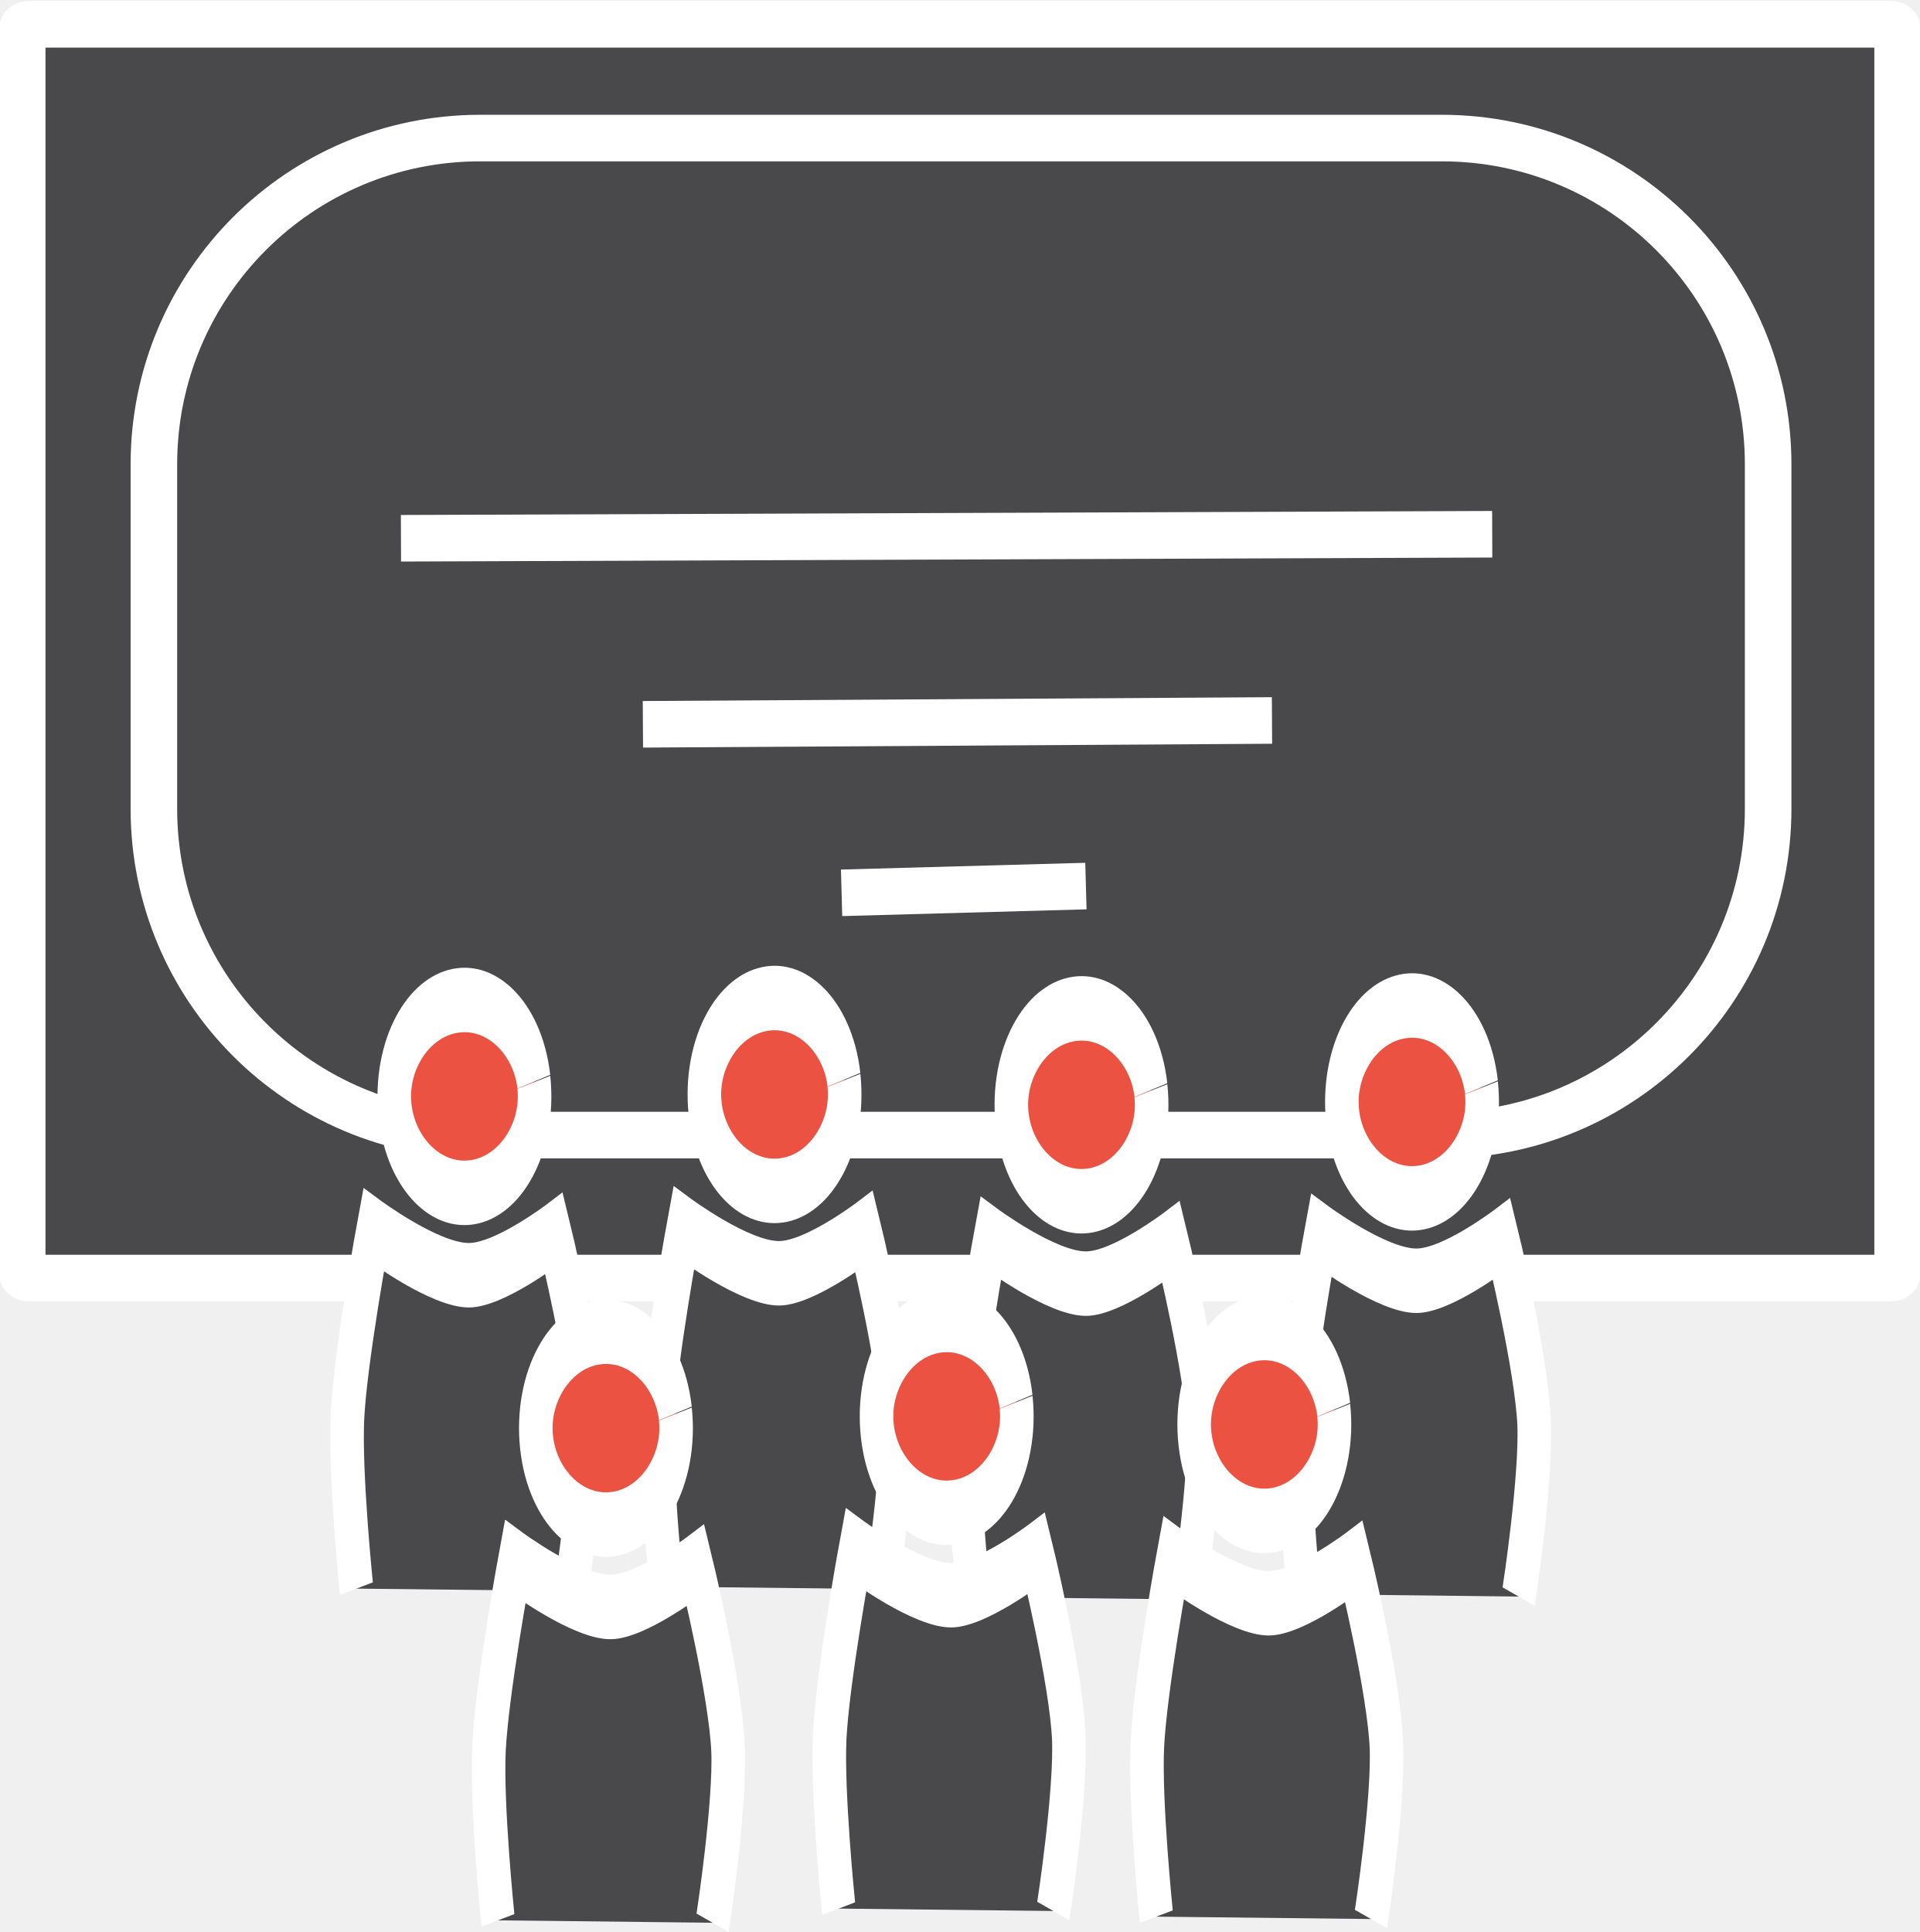
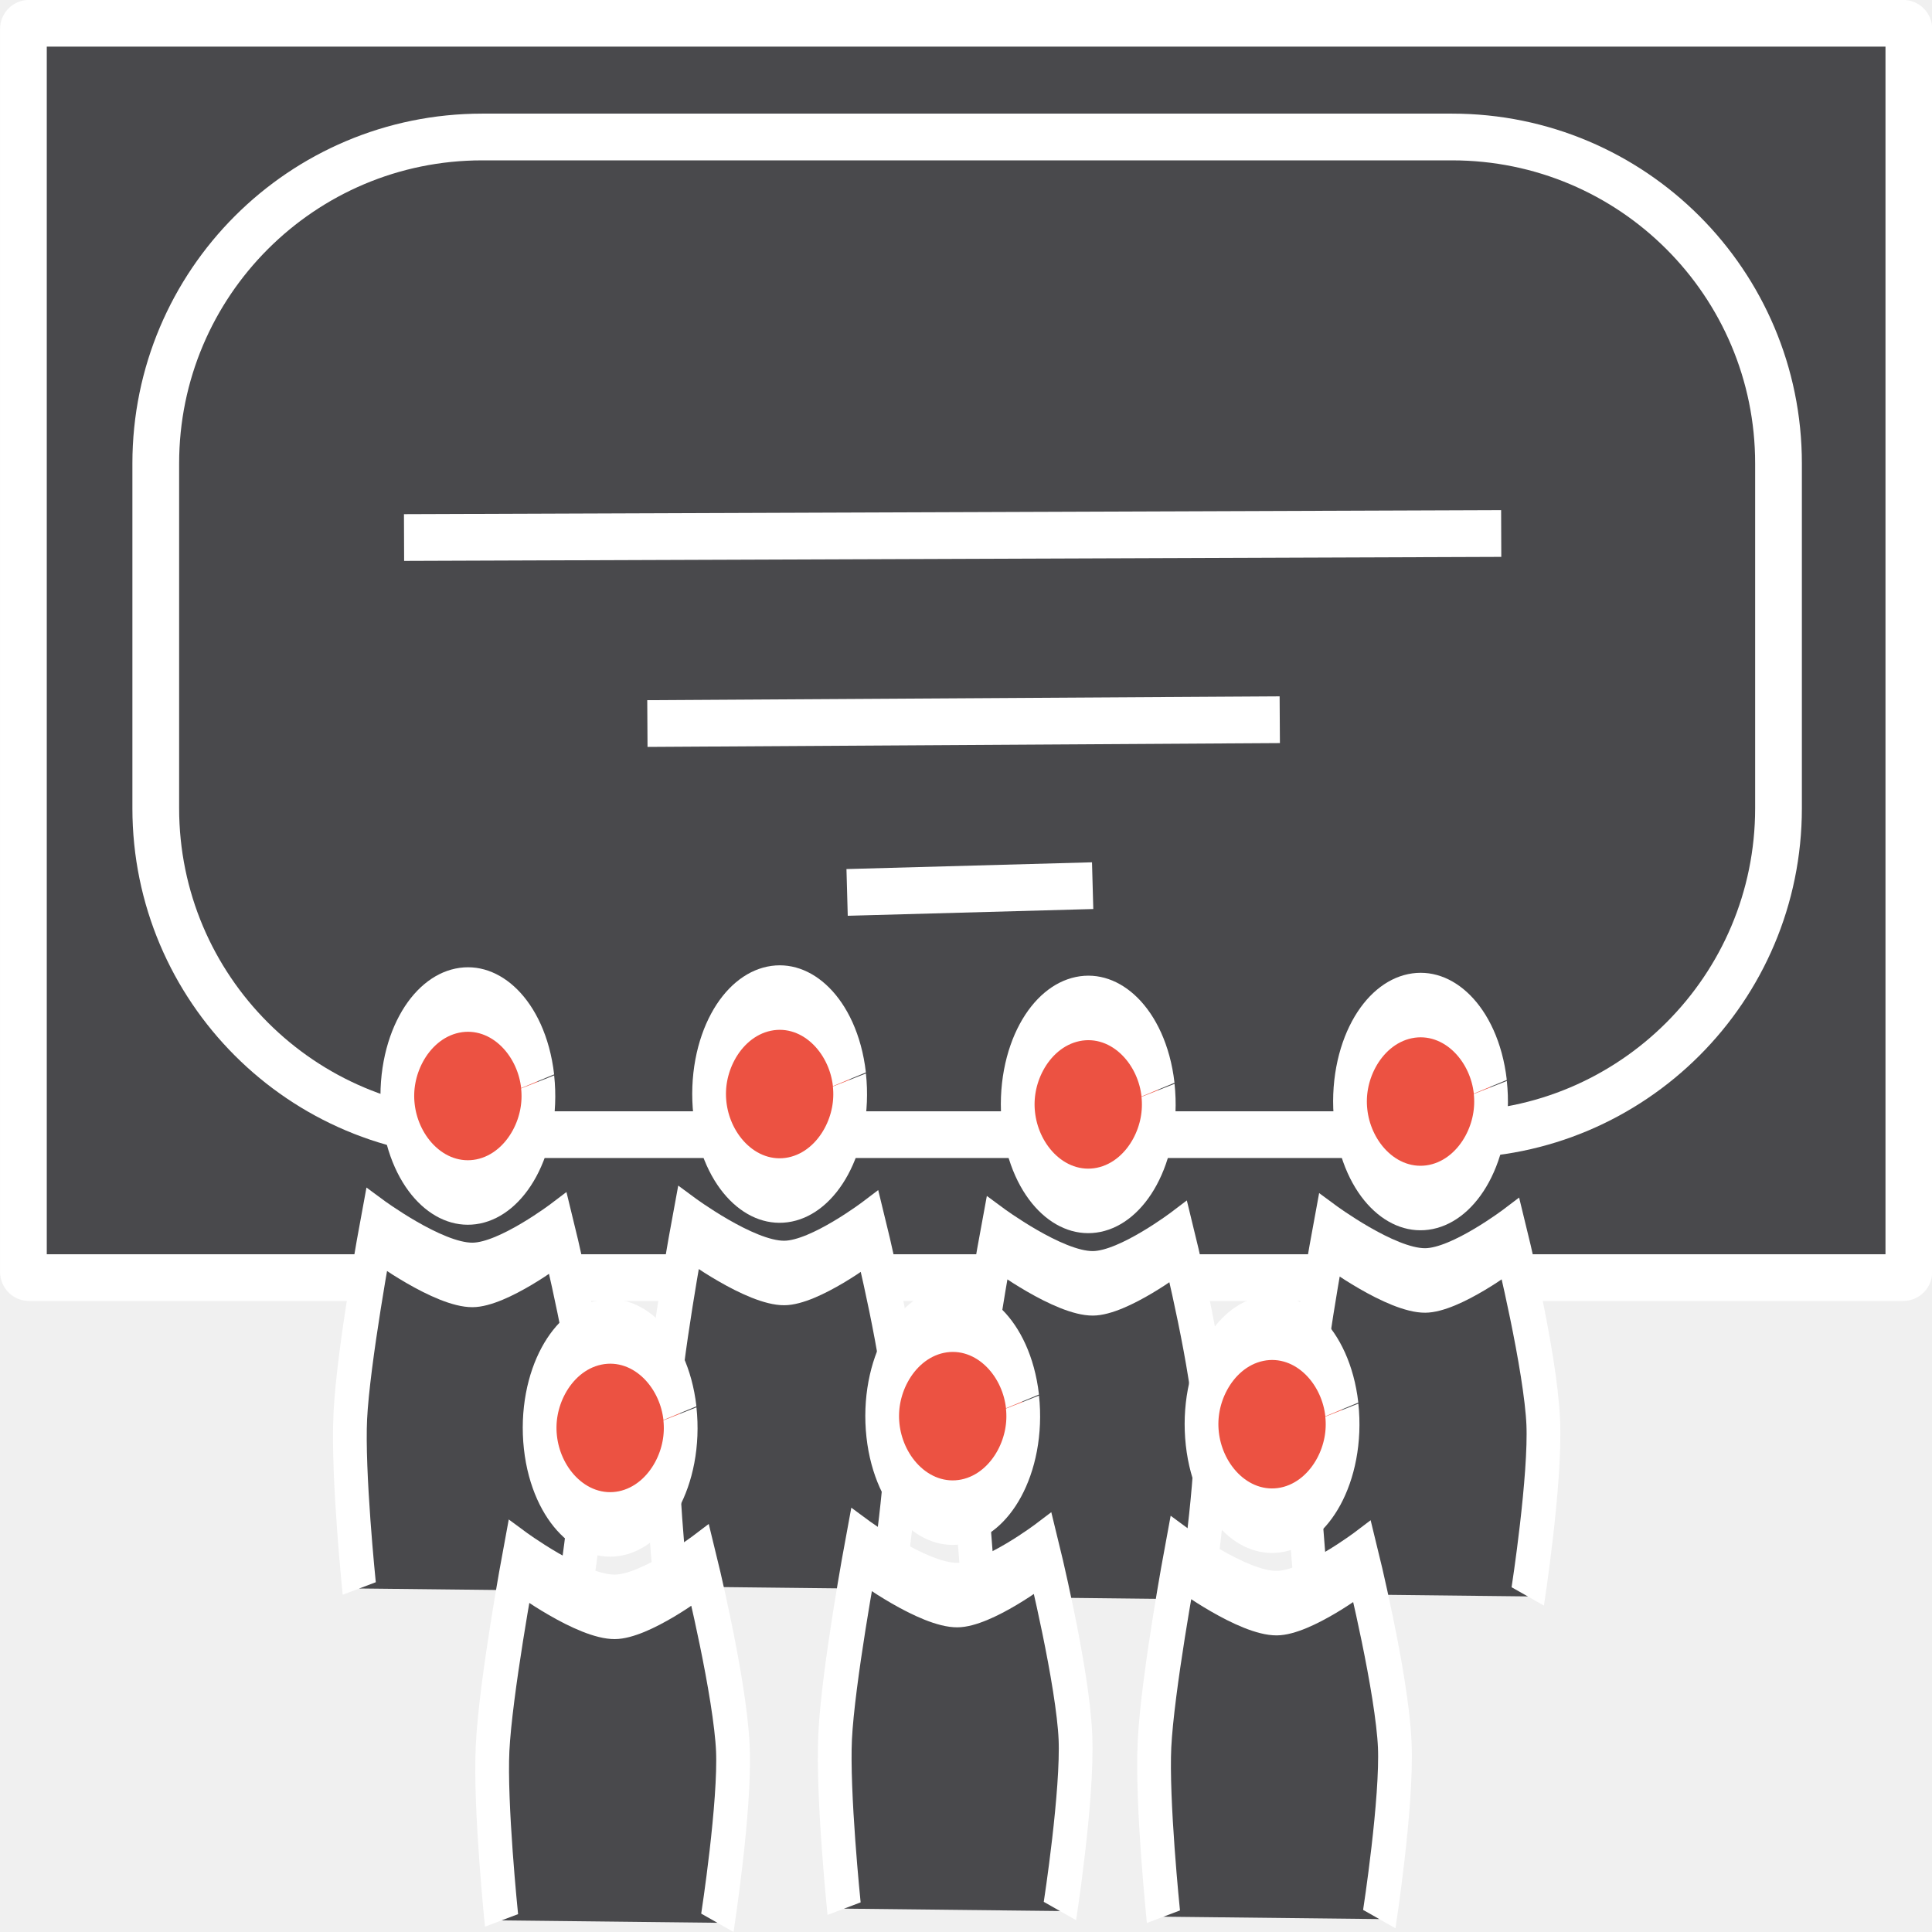
- <svg xmlns="http://www.w3.org/2000/svg" width="10.514mm" height="10.582mm" viewBox="0 0 10.514 10.582" version="1.1" id="svg271">
+ <svg xmlns="http://www.w3.org/2000/svg" width="10.583mm" height="10.583mm" viewBox="0 0 10.583 10.583" version="1.1" id="svg271">
  <defs id="defs268" />
-   <g id="layer1" transform="translate(-11.0163,-6.418802)">
-     <rect style="fill:#49494c;fill-opacity:1;stroke:#ffffff;stroke-width:0.255;stroke-dasharray:none" id="rect8687" width="10.27" height="6.867" x="11.138" y="6.552" ry="0.031" />
-     <rect style="fill:#49494c;fill-opacity:1;stroke:#ffffff;stroke-width:0.255;stroke-dasharray:none" id="rect6250" width="8.84" height="5.461" x="11.859" y="7.175" ry="1.787" />
-     <path style="fill:#272a31;fill-opacity:1;stroke:#ffffff;stroke-width:0.255;stroke-dasharray:none" d="m 13.212,9.367 5.976,-0.022" id="path6367" />
-     <path style="fill:#272a31;fill-opacity:1;stroke:#ffffff;stroke-width:0.255;stroke-dasharray:none" d="m 14.537,10.386 3.445,-0.021" id="path6369" />
-     <path style="fill:#272a31;fill-opacity:1;stroke:#ffffff;stroke-width:0.255;stroke-dasharray:none" d="m 15.625,11.309 1.338,-0.037" id="path6371" />
-     <g id="g9735-5" transform="matrix(0.2437274,0,0,0.4683402,3.168251,11.43896)" style="stroke-width:0.754;stroke-dasharray:none">
+   <g id="layer1" transform="translate(-11.01077,-6.424578)">
+     <rect style="fill:#49494c;fill-opacity:1;stroke:#ffffff;stroke-width:0.256;stroke-dasharray:none" id="rect8687" width="10.328" height="6.871" x="11.139" y="6.552" ry="0.031" />
+     <rect style="fill:#49494c;fill-opacity:1;stroke:#ffffff;stroke-width:0.256;stroke-dasharray:none" id="rect6250" width="8.889" height="5.465" x="11.864" y="7.175" ry="1.788" />
+     <path style="fill:#272a31;fill-opacity:1;stroke:#ffffff;stroke-width:0.256;stroke-dasharray:none" d="m 13.224,9.369 6.01,-0.022" id="path6367" />
+     <path style="fill:#272a31;fill-opacity:1;stroke:#ffffff;stroke-width:0.256;stroke-dasharray:none" d="m 14.557,10.388 3.464,-0.021" id="path6369" />
+     <path style="fill:#272a31;fill-opacity:1;stroke:#ffffff;stroke-width:0.256;stroke-dasharray:none" d="m 15.651,11.313 1.345,-0.037" id="path6371" />
+     <g id="g9735-5" transform="matrix(0.2451015,0,0,0.4686393,3.123715,11.44248)" style="stroke-width:0.754;stroke-dasharray:none">
      <g id="g9730-6" style="stroke-width:0.754;stroke-dasharray:none">
        <path style="fill:#ec5242;fill-opacity:1;stroke:#ffffff;stroke-width:0.754;stroke-dasharray:none" id="path6135-2" d="m 51.162,1.916 a 1.577,1.128 0 0 1 -1.326,1.28 1.577,1.128 0 0 1 -1.792,-0.947 1.577,1.128 0 0 1 1.321,-1.283 1.577,1.128 0 0 1 1.797,0.942" />
        <path style="fill:#49494c;fill-opacity:1;stroke:#ffffff;stroke-width:0.754;stroke-dasharray:none" d="m 47.175,7.837 c 0,0 -0.263,-1.329 -0.2,-2.012 0.066,-0.716 0.587,-2.183 0.587,-2.183 0,0 1.378,0.533 2.145,0.53 0.686,-0.002 1.909,-0.488 1.909,-0.488 0,0 0.668,1.415 0.729,2.146 0.056,0.681 -0.346,2.035 -0.346,2.035" id="path7955-9" />
      </g>
    </g>
-     <g id="g9735-5-3" transform="matrix(0.2437274,0,0,0.4683402,4.849283,11.49564)" style="stroke-width:0.754;stroke-dasharray:none">
+     <g id="g9735-5-3" transform="matrix(0.2451015,0,0,0.4686393,4.814226,11.49919)" style="stroke-width:0.754;stroke-dasharray:none">
      <g id="g9730-6-6" style="stroke-width:0.754;stroke-dasharray:none">
        <path style="fill:#ec5242;fill-opacity:1;stroke:#ffffff;stroke-width:0.754;stroke-dasharray:none" id="path6135-2-7" d="m 51.162,1.916 a 1.577,1.128 0 0 1 -1.326,1.28 1.577,1.128 0 0 1 -1.792,-0.947 1.577,1.128 0 0 1 1.321,-1.283 1.577,1.128 0 0 1 1.797,0.942" />
        <path style="fill:#49494c;fill-opacity:1;stroke:#ffffff;stroke-width:0.754;stroke-dasharray:none" d="m 47.175,7.837 c 0,0 -0.263,-1.329 -0.2,-2.012 0.066,-0.716 0.587,-2.183 0.587,-2.183 0,0 1.378,0.533 2.145,0.53 0.686,-0.002 1.909,-0.488 1.909,-0.488 0,0 0.668,1.415 0.729,2.146 0.056,0.681 -0.346,2.035 -0.346,2.035" id="path7955-9-5" />
      </g>
    </g>
-     <g id="g9735-5-35" transform="matrix(0.2437274,0,0,0.4683402,1.470071,11.44962)" style="stroke-width:0.754;stroke-dasharray:none">
+     <g id="g9735-5-35" transform="matrix(0.2451015,0,0,0.4686393,1.415962,11.45315)" style="stroke-width:0.754;stroke-dasharray:none">
      <g id="g9730-6-62" style="stroke-width:0.754;stroke-dasharray:none">
        <path style="fill:#ec5242;fill-opacity:1;stroke:#ffffff;stroke-width:0.754;stroke-dasharray:none" id="path6135-2-9" d="m 51.162,1.916 a 1.577,1.128 0 0 1 -1.326,1.28 1.577,1.128 0 0 1 -1.792,-0.947 1.577,1.128 0 0 1 1.321,-1.283 1.577,1.128 0 0 1 1.797,0.942" />
        <path style="fill:#49494c;fill-opacity:1;stroke:#ffffff;stroke-width:0.754;stroke-dasharray:none" d="m 47.175,7.837 c 0,0 -0.263,-1.329 -0.2,-2.012 0.066,-0.716 0.587,-2.183 0.587,-2.183 0,0 1.378,0.533 2.145,0.53 0.686,-0.002 1.909,-0.488 1.909,-0.488 0,0 0.668,1.415 0.729,2.146 0.056,0.681 -0.346,2.035 -0.346,2.035" id="path7955-9-1" />
      </g>
    </g>
-     <g id="g9730-6-7" style="stroke-width:0.754;stroke-dasharray:none" transform="matrix(0.2437274,0,0,0.4683402,6.659269,11.4799)">
+     <g id="g9730-6-7" style="stroke-width:0.754;stroke-dasharray:none" transform="matrix(0.2451015,0,0,0.4686393,6.634416,11.48345)">
      <path style="fill:#ec5242;fill-opacity:1;stroke:#ffffff;stroke-width:0.754;stroke-dasharray:none" id="path6135-2-0" d="m 51.162,1.916 a 1.577,1.128 0 0 1 -1.326,1.28 1.577,1.128 0 0 1 -1.792,-0.947 1.577,1.128 0 0 1 1.321,-1.283 1.577,1.128 0 0 1 1.797,0.942" />
      <path style="fill:#49494c;fill-opacity:1;stroke:#ffffff;stroke-width:0.754;stroke-dasharray:none" d="m 47.175,7.837 c 0,0 -0.263,-1.329 -0.2,-2.012 0.066,-0.716 0.587,-2.183 0.587,-2.183 0,0 1.378,0.533 2.145,0.53 0.686,-0.002 1.909,-0.488 1.909,-0.488 0,0 0.668,1.415 0.729,2.146 0.056,0.681 -0.346,2.035 -0.346,2.035" id="path7955-9-9" />
    </g>
-     <g id="g9730-6-0" style="stroke-width:0.754;stroke-dasharray:none" transform="matrix(0.2437274,0,0,0.4683402,2.245112,13.26662)">
+     <g id="g9730-6-0" style="stroke-width:0.754;stroke-dasharray:none" transform="matrix(0.2451015,0,0,0.4686393,2.195372,13.27131)">
      <path style="fill:#ec5242;fill-opacity:1;stroke:#ffffff;stroke-width:0.754;stroke-dasharray:none" id="path6135-2-6" d="m 51.162,1.916 a 1.577,1.128 0 0 1 -1.326,1.28 1.577,1.128 0 0 1 -1.792,-0.947 1.577,1.128 0 0 1 1.321,-1.283 1.577,1.128 0 0 1 1.797,0.942" />
      <path style="fill:#49494c;fill-opacity:1;stroke:#ffffff;stroke-width:0.754;stroke-dasharray:none" d="m 47.175,7.837 c 0,0 -0.263,-1.329 -0.2,-2.012 0.066,-0.716 0.587,-2.183 0.587,-2.183 0,0 1.378,0.533 2.145,0.53 0.686,-0.002 1.909,-0.488 1.909,-0.488 0,0 0.668,1.415 0.729,2.146 0.056,0.681 -0.346,2.035 -0.346,2.035" id="path7955-9-2" />
    </g>
-     <g id="g9730-6-1" style="stroke-width:0.754;stroke-dasharray:none" transform="matrix(0.2437274,0,0,0.4683402,5.85049,13.24628)">
+     <g id="g9730-6-1" style="stroke-width:0.754;stroke-dasharray:none" transform="matrix(0.2451015,0,0,0.4686393,5.821077,13.25096)">
      <path style="fill:#ec5242;fill-opacity:1;stroke:#ffffff;stroke-width:0.754;stroke-dasharray:none" id="path6135-2-8" d="m 51.162,1.916 a 1.577,1.128 0 0 1 -1.326,1.28 1.577,1.128 0 0 1 -1.792,-0.947 1.577,1.128 0 0 1 1.321,-1.283 1.577,1.128 0 0 1 1.797,0.942" />
      <path style="fill:#49494c;fill-opacity:1;stroke:#ffffff;stroke-width:0.754;stroke-dasharray:none" d="m 47.175,7.837 c 0,0 -0.263,-1.329 -0.2,-2.012 0.066,-0.716 0.587,-2.183 0.587,-2.183 0,0 1.378,0.533 2.145,0.53 0.686,-0.002 1.909,-0.488 1.909,-0.488 0,0 0.668,1.415 0.729,2.146 0.056,0.681 -0.346,2.035 -0.346,2.035" id="path7955-9-7" />
    </g>
-     <g id="g9730-6-2" style="stroke-width:0.754;stroke-dasharray:none" transform="matrix(0.2437274,0,0,0.4683402,4.111023,13.20219)">
+     <g id="g9730-6-2" style="stroke-width:0.754;stroke-dasharray:none" transform="matrix(0.2451015,0,0,0.4686393,4.071803,13.20684)">
      <path style="fill:#ec5242;fill-opacity:1;stroke:#ffffff;stroke-width:0.754;stroke-dasharray:none" id="path6135-2-02" d="m 51.162,1.916 a 1.577,1.128 0 0 1 -1.326,1.28 1.577,1.128 0 0 1 -1.792,-0.947 1.577,1.128 0 0 1 1.321,-1.283 1.577,1.128 0 0 1 1.797,0.942" />
      <path style="fill:#49494c;fill-opacity:1;stroke:#ffffff;stroke-width:0.754;stroke-dasharray:none" d="m 47.175,7.837 c 0,0 -0.263,-1.329 -0.2,-2.012 0.066,-0.716 0.587,-2.183 0.587,-2.183 0,0 1.378,0.533 2.145,0.53 0.686,-0.002 1.909,-0.488 1.909,-0.488 0,0 0.668,1.415 0.729,2.146 0.056,0.681 -0.346,2.035 -0.346,2.035" id="path7955-9-3" />
    </g>
  </g>
</svg>
